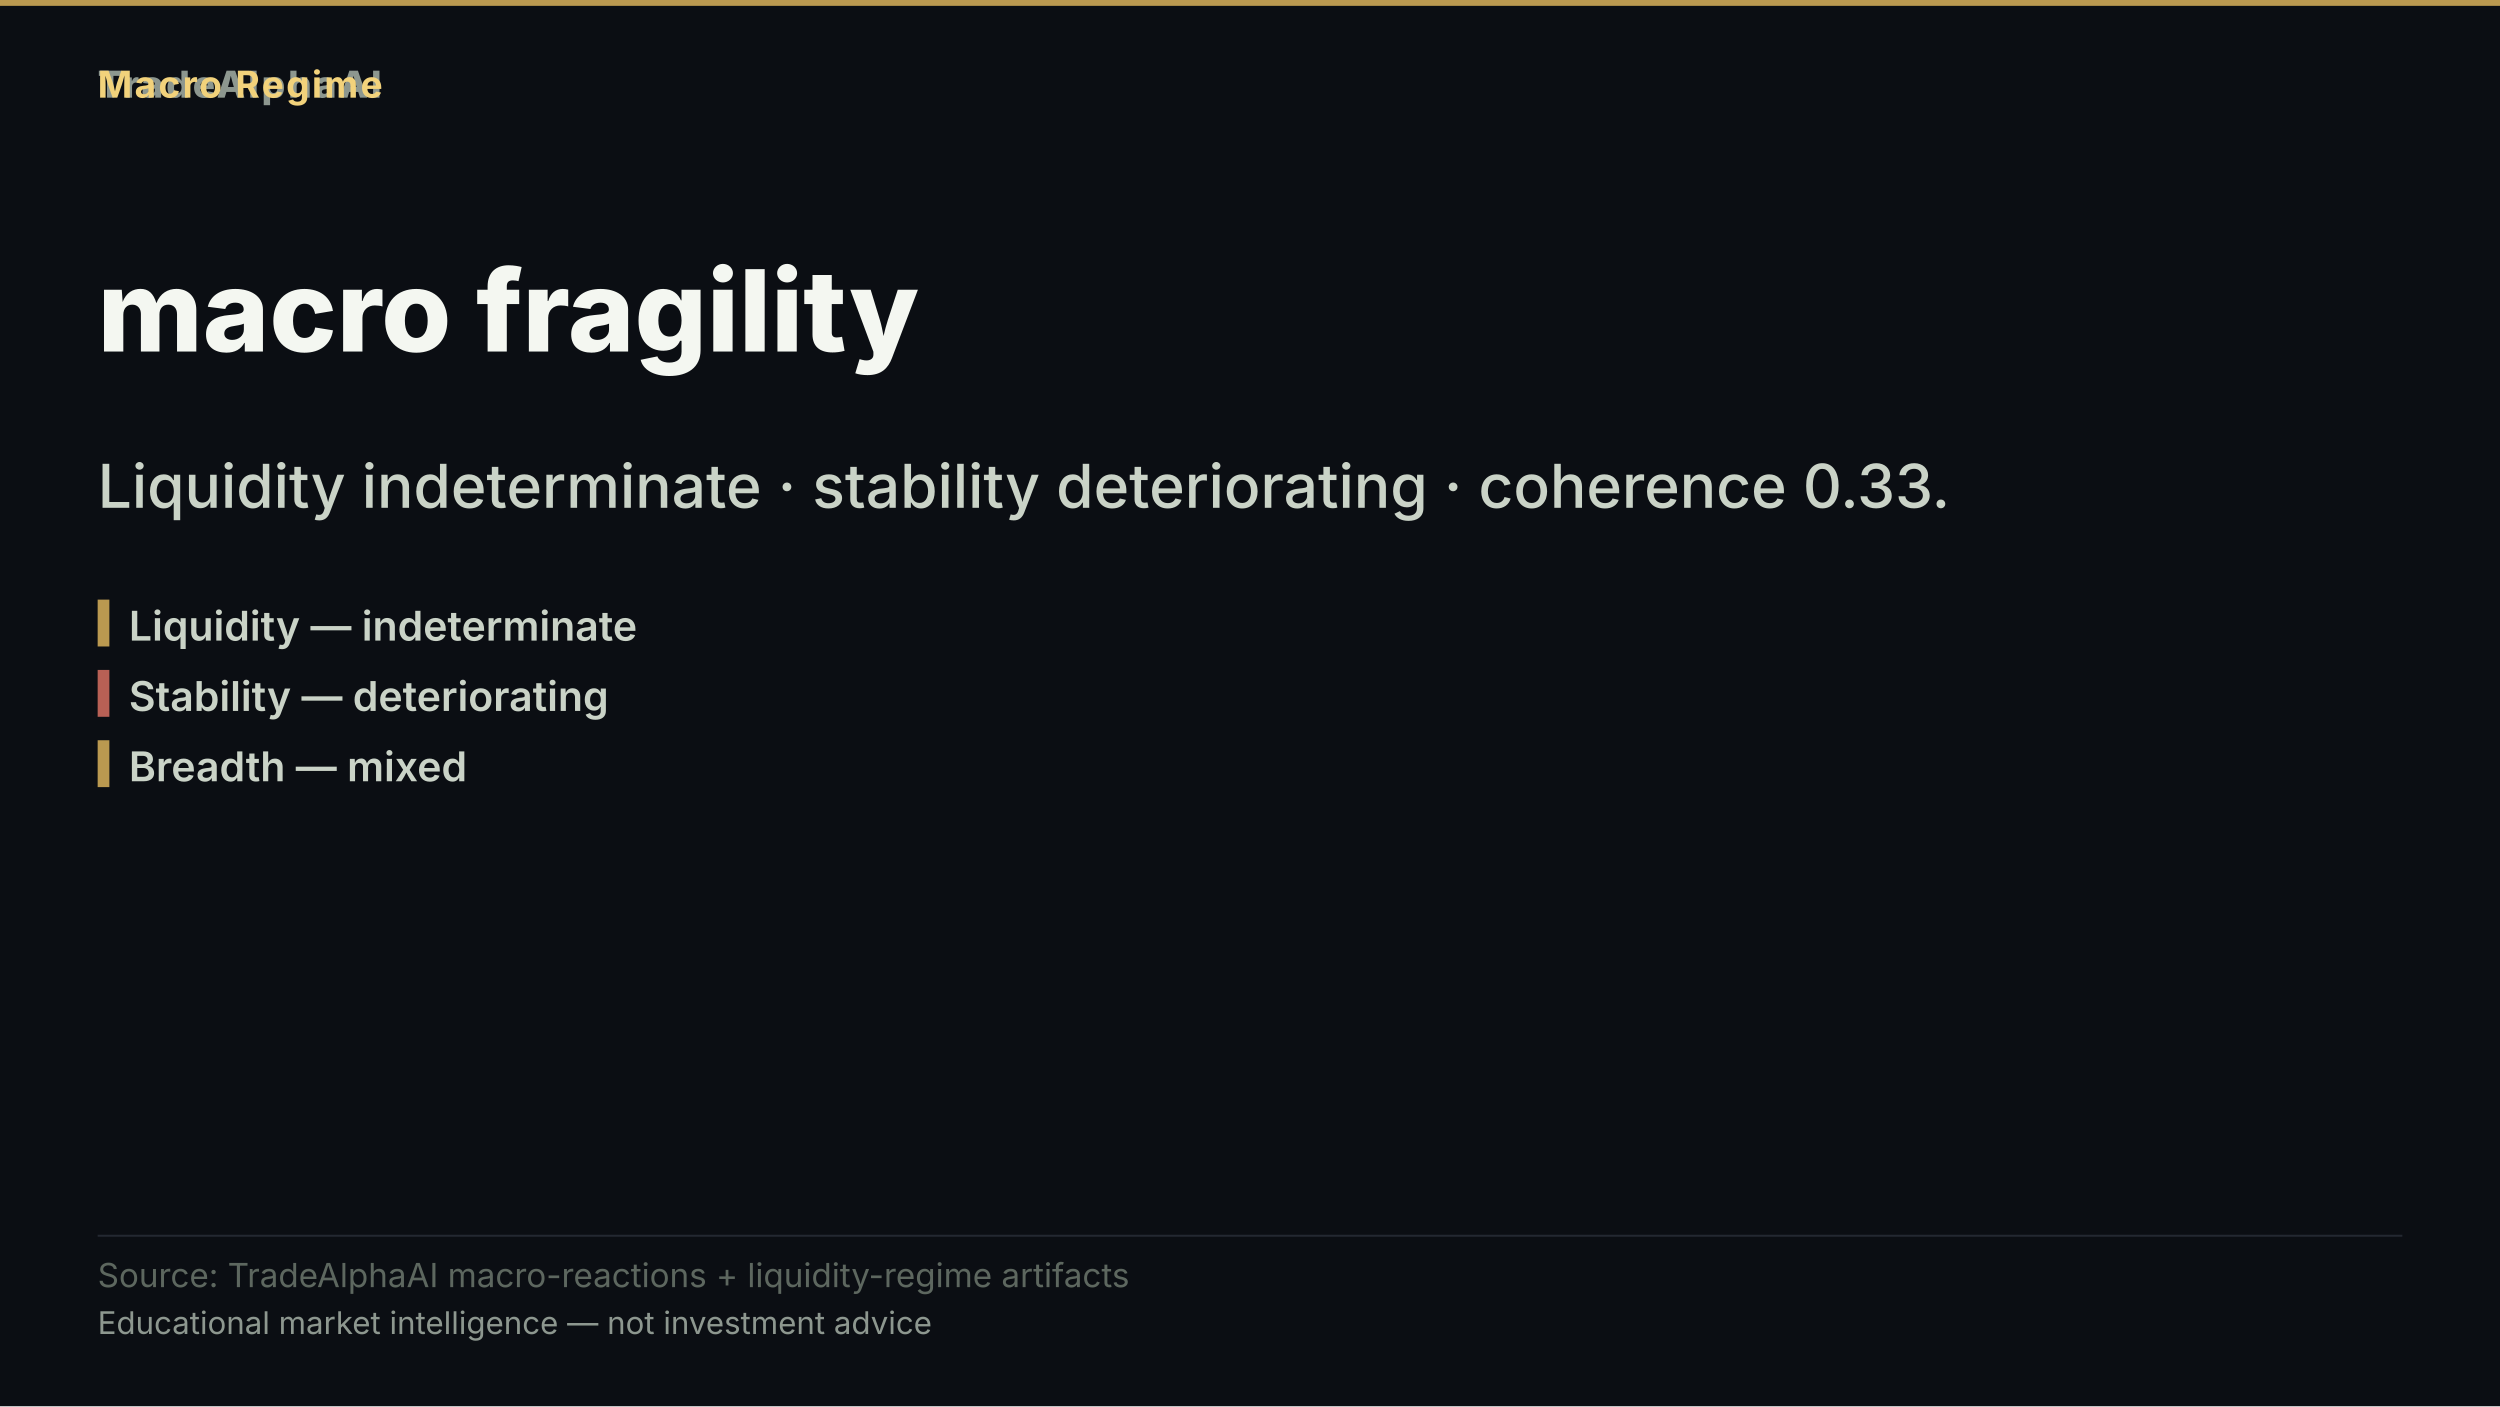
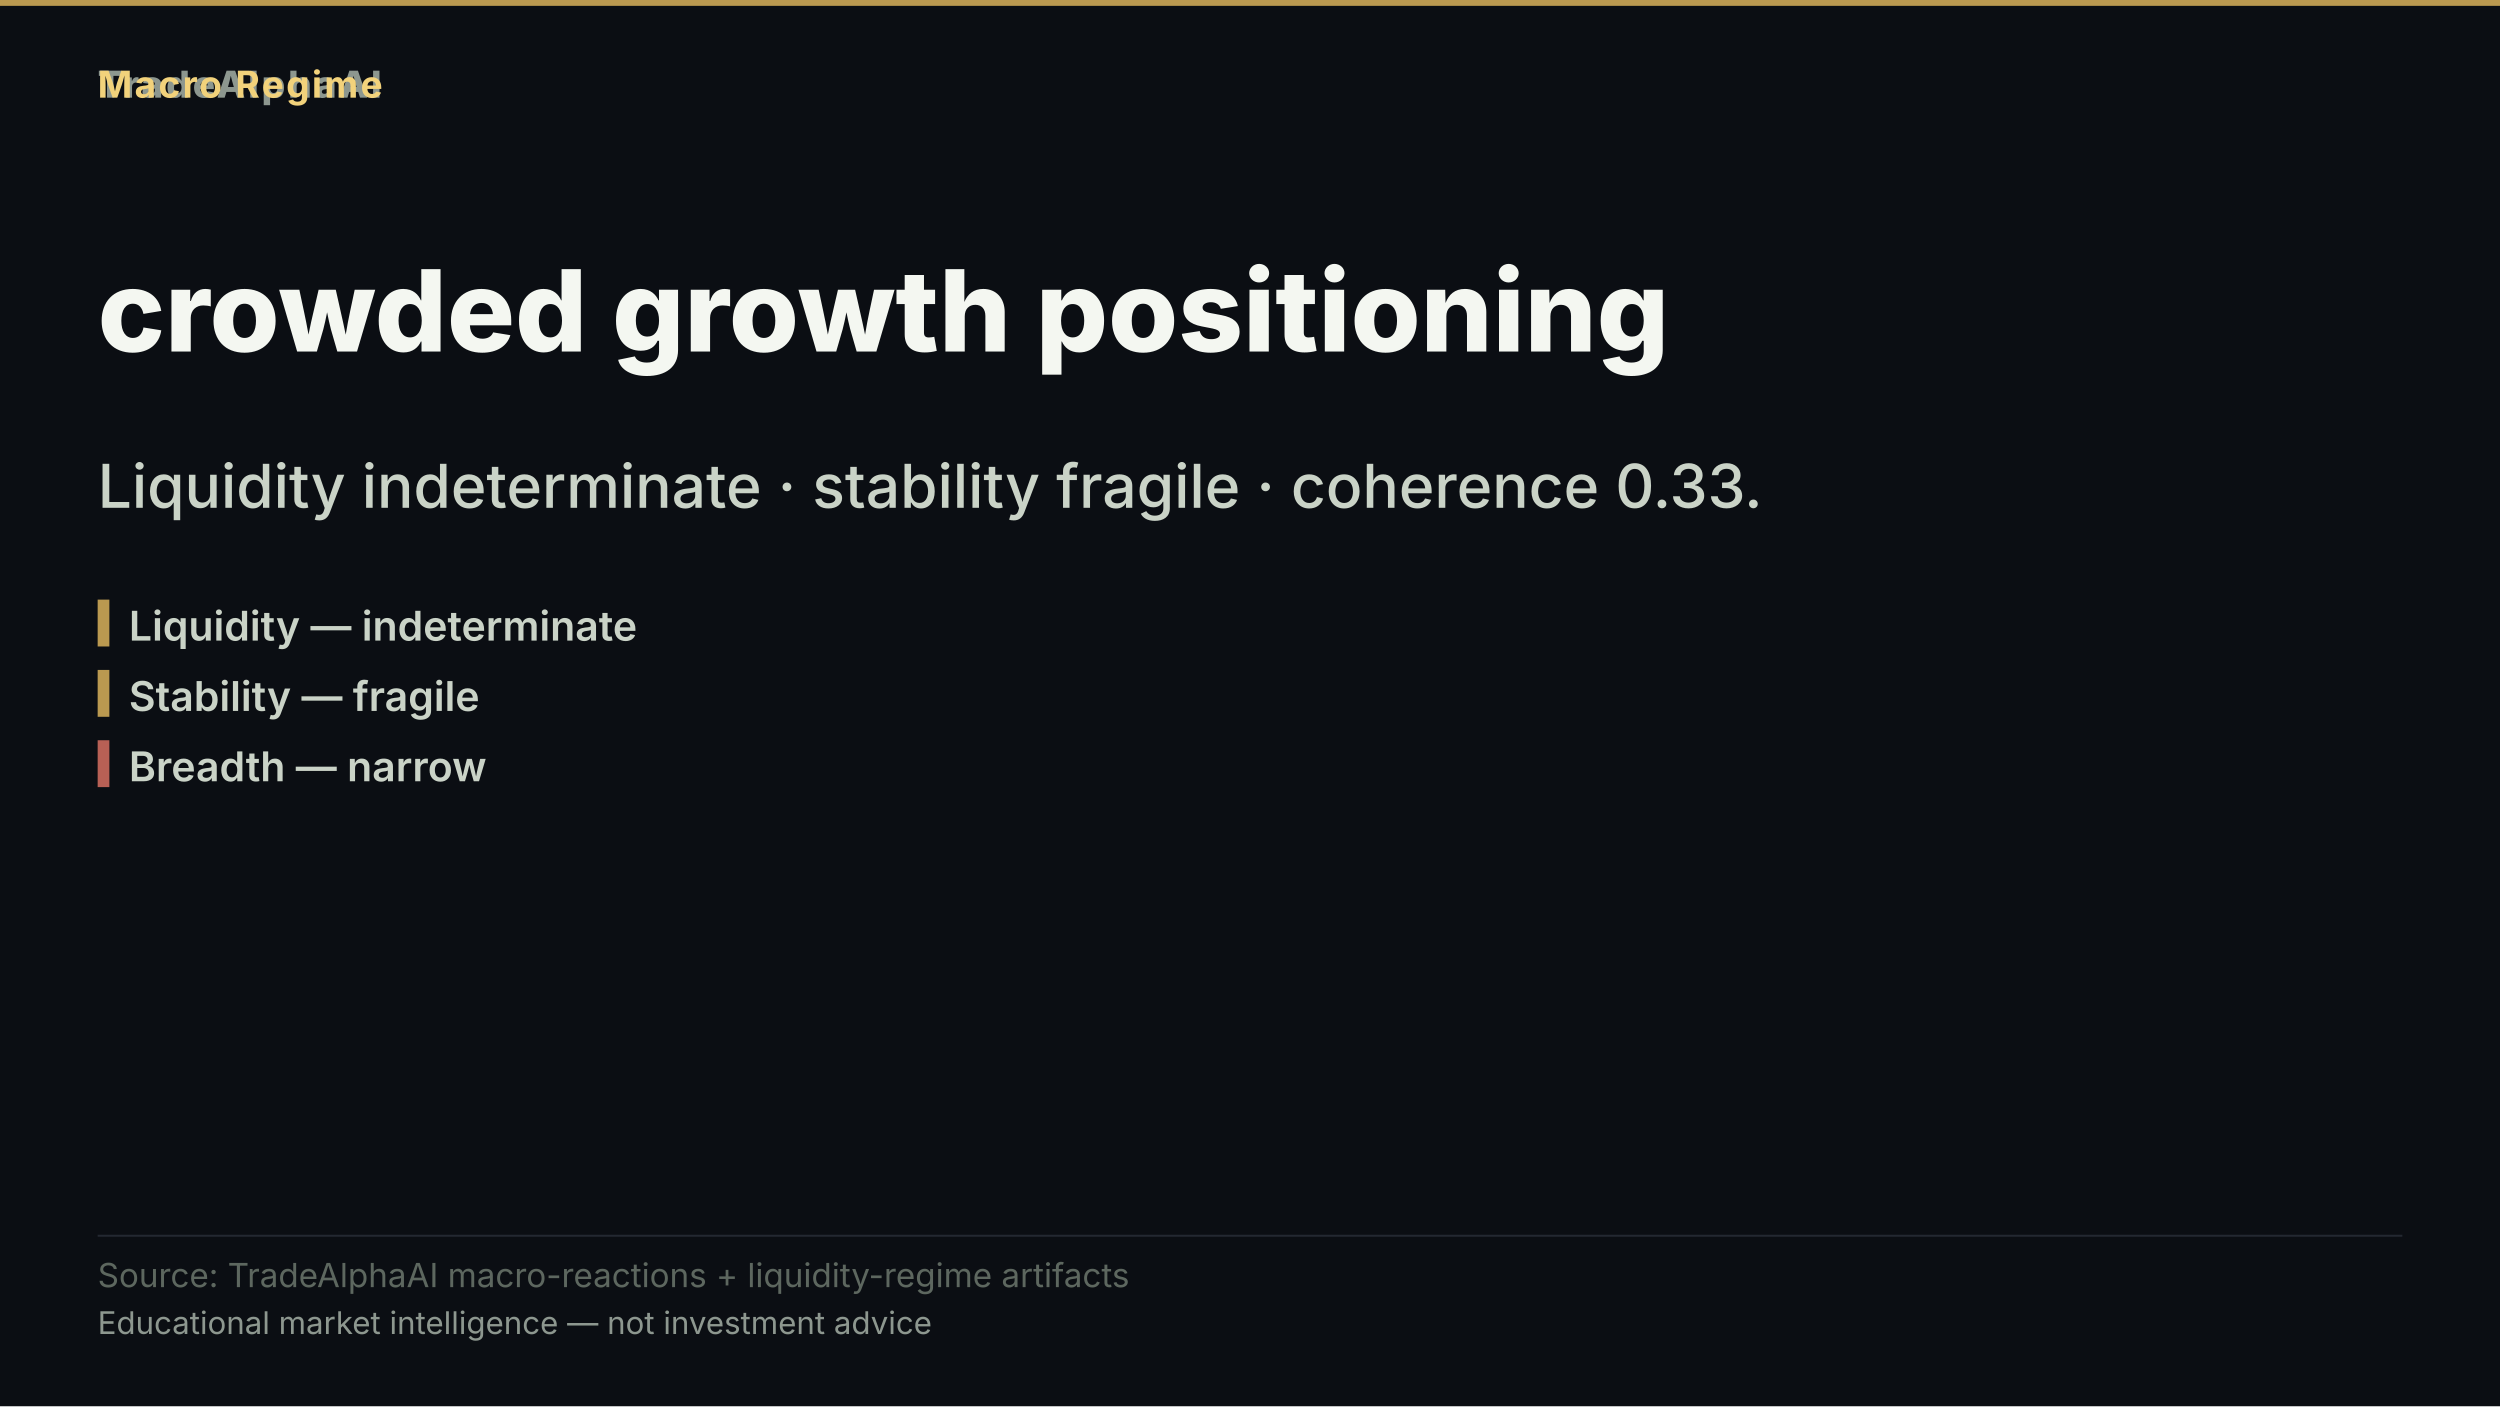
- <svg xmlns="http://www.w3.org/2000/svg" width="1280" height="720" viewBox="0 0 1280 720" role="img" aria-label="macro fragility">
+ <svg xmlns="http://www.w3.org/2000/svg" width="1280" height="720" viewBox="0 0 1280 720" role="img" aria-label="crowded growth positioning">
  <rect width="1280" height="720" fill="#0b0e13" />
  <rect x="0" y="0" width="1280" height="3" fill="#d8b15a" opacity="0.85" />
  <text x="50" y="50" font-family="'Inter','Segoe UI','Helvetica Neue',Arial,sans-serif" font-size="19" font-weight="800" letter-spacing="1.5" fill="#8d978f" text-anchor="start">TradeAlphaAI</text>
  <text x="50" y="50" font-family="'Inter','Segoe UI','Helvetica Neue',Arial,sans-serif" font-size="19" font-weight="700" letter-spacing="1.2" fill="#f2d27b" text-anchor="start">Macro Regime</text>
-   <text x="50" y="180" font-family="'Inter','Segoe UI','Helvetica Neue',Arial,sans-serif" font-size="58" font-weight="800" fill="#f4f7f1" text-anchor="start">macro fragility</text>
-   <text x="50" y="260" font-family="'Inter','Segoe UI','Helvetica Neue',Arial,sans-serif" font-size="31" font-weight="500" fill="#cad3c7" text-anchor="start">Liquidity indeterminate · stability deteriorating · coherence 0.33.</text>
+   <text x="50" y="180" font-family="'Inter','Segoe UI','Helvetica Neue',Arial,sans-serif" font-size="58" font-weight="800" fill="#f4f7f1" text-anchor="start">crowded growth positioning</text>
+   <text x="50" y="260" font-family="'Inter','Segoe UI','Helvetica Neue',Arial,sans-serif" font-size="31" font-weight="500" fill="#cad3c7" text-anchor="start">Liquidity indeterminate · stability fragile · coherence 0.33.</text>
  <rect x="50" y="307" width="6" height="24" fill="#d8b15a" opacity="0.85" />
  <text x="66" y="328" font-family="'Inter','Segoe UI','Helvetica Neue',Arial,sans-serif" font-size="21" font-weight="600" fill="#cad3c7" text-anchor="start">Liquidity — indeterminate</text>
-   <rect x="50" y="343" width="6" height="24" fill="#d66e60" opacity="0.85" />
-   <text x="66" y="364" font-family="'Inter','Segoe UI','Helvetica Neue',Arial,sans-serif" font-size="21" font-weight="600" fill="#cad3c7" text-anchor="start">Stability — deteriorating</text>
-   <rect x="50" y="379" width="6" height="24" fill="#d8b15a" opacity="0.85" />
-   <text x="66" y="400" font-family="'Inter','Segoe UI','Helvetica Neue',Arial,sans-serif" font-size="21" font-weight="600" fill="#cad3c7" text-anchor="start">Breadth — mixed</text>
+   <rect x="50" y="343" width="6" height="24" fill="#d8b15a" opacity="0.85" />
+   <text x="66" y="364" font-family="'Inter','Segoe UI','Helvetica Neue',Arial,sans-serif" font-size="21" font-weight="600" fill="#cad3c7" text-anchor="start">Stability — fragile</text>
+   <rect x="50" y="379" width="6" height="24" fill="#d66e60" opacity="0.85" />
+   <text x="66" y="400" font-family="'Inter','Segoe UI','Helvetica Neue',Arial,sans-serif" font-size="21" font-weight="600" fill="#cad3c7" text-anchor="start">Breadth — narrow</text>
  <rect x="50" y="632.2" width="1180" height="1" fill="rgba(148,163,184,0.18)" />
  <text x="50" y="659" font-family="'Inter','Segoe UI','Helvetica Neue',Arial,sans-serif" font-size="17" fill="#5d675f" text-anchor="start">Source: TradeAlphaAI macro-reactions + liquidity-regime artifacts</text>
  <text x="50" y="683" font-family="'Inter','Segoe UI','Helvetica Neue',Arial,sans-serif" font-size="16" fill="#8d978f" text-anchor="start">Educational market intelligence — not investment advice</text>
</svg>
